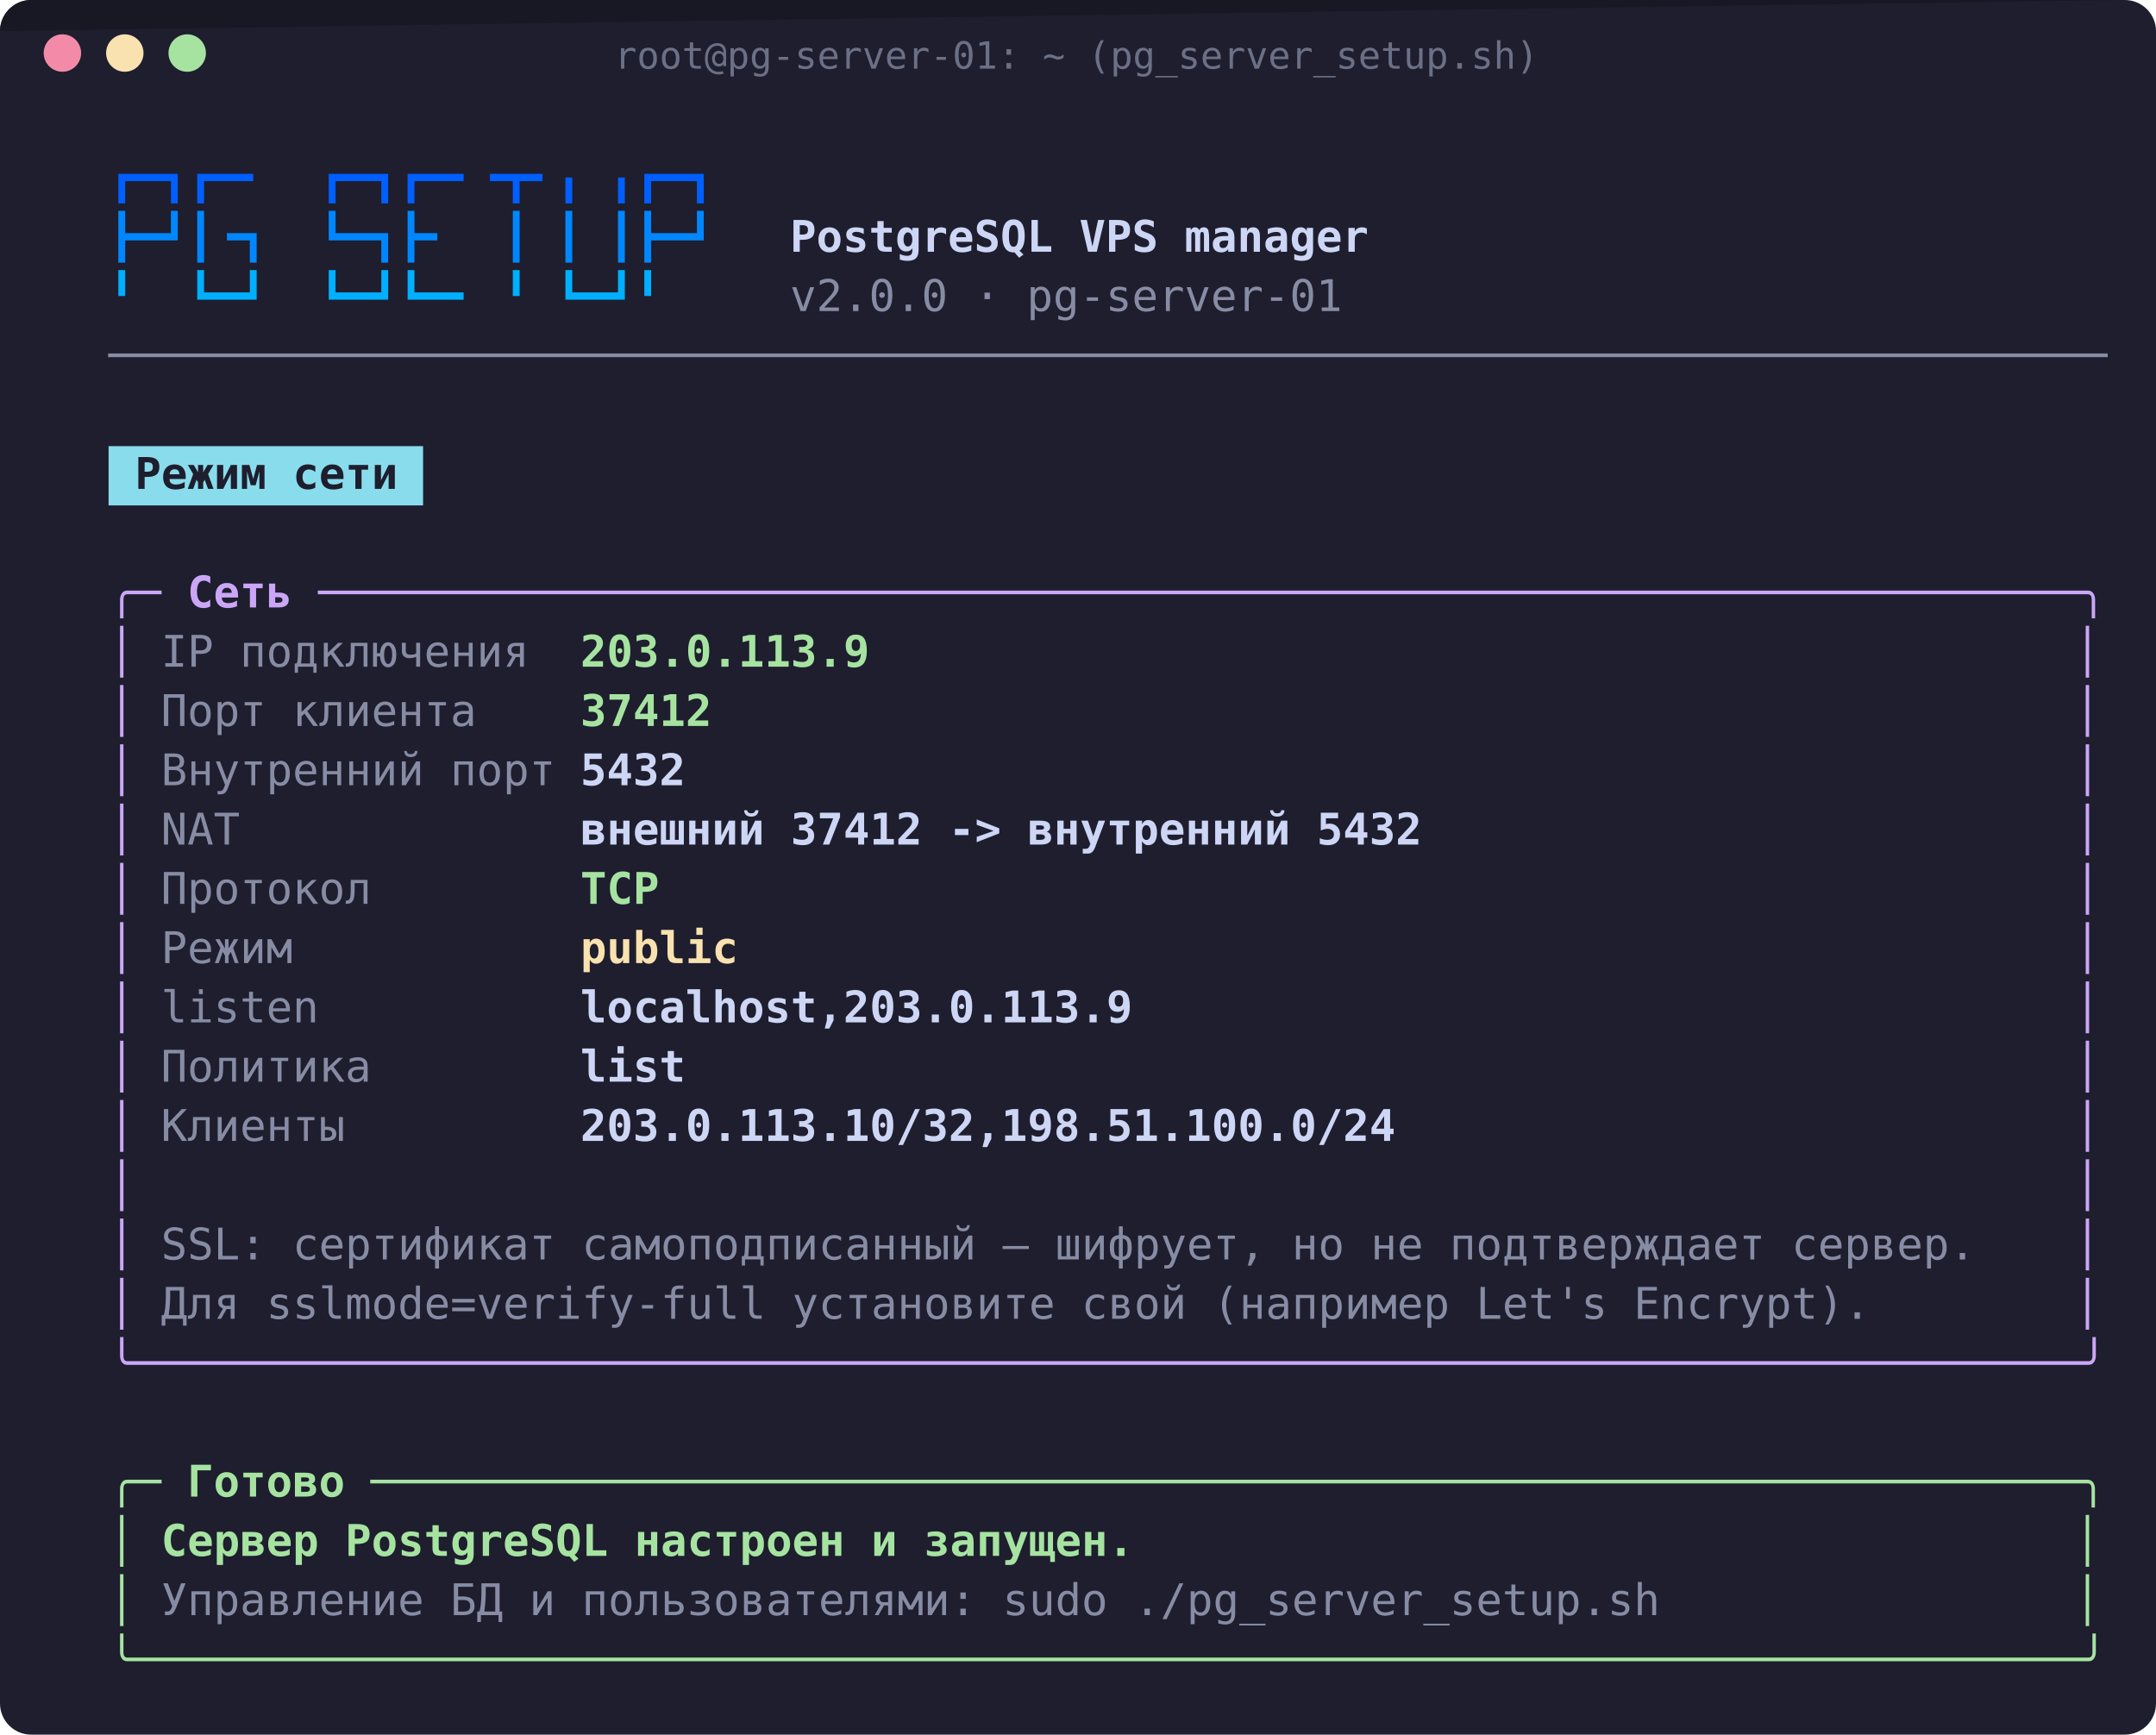
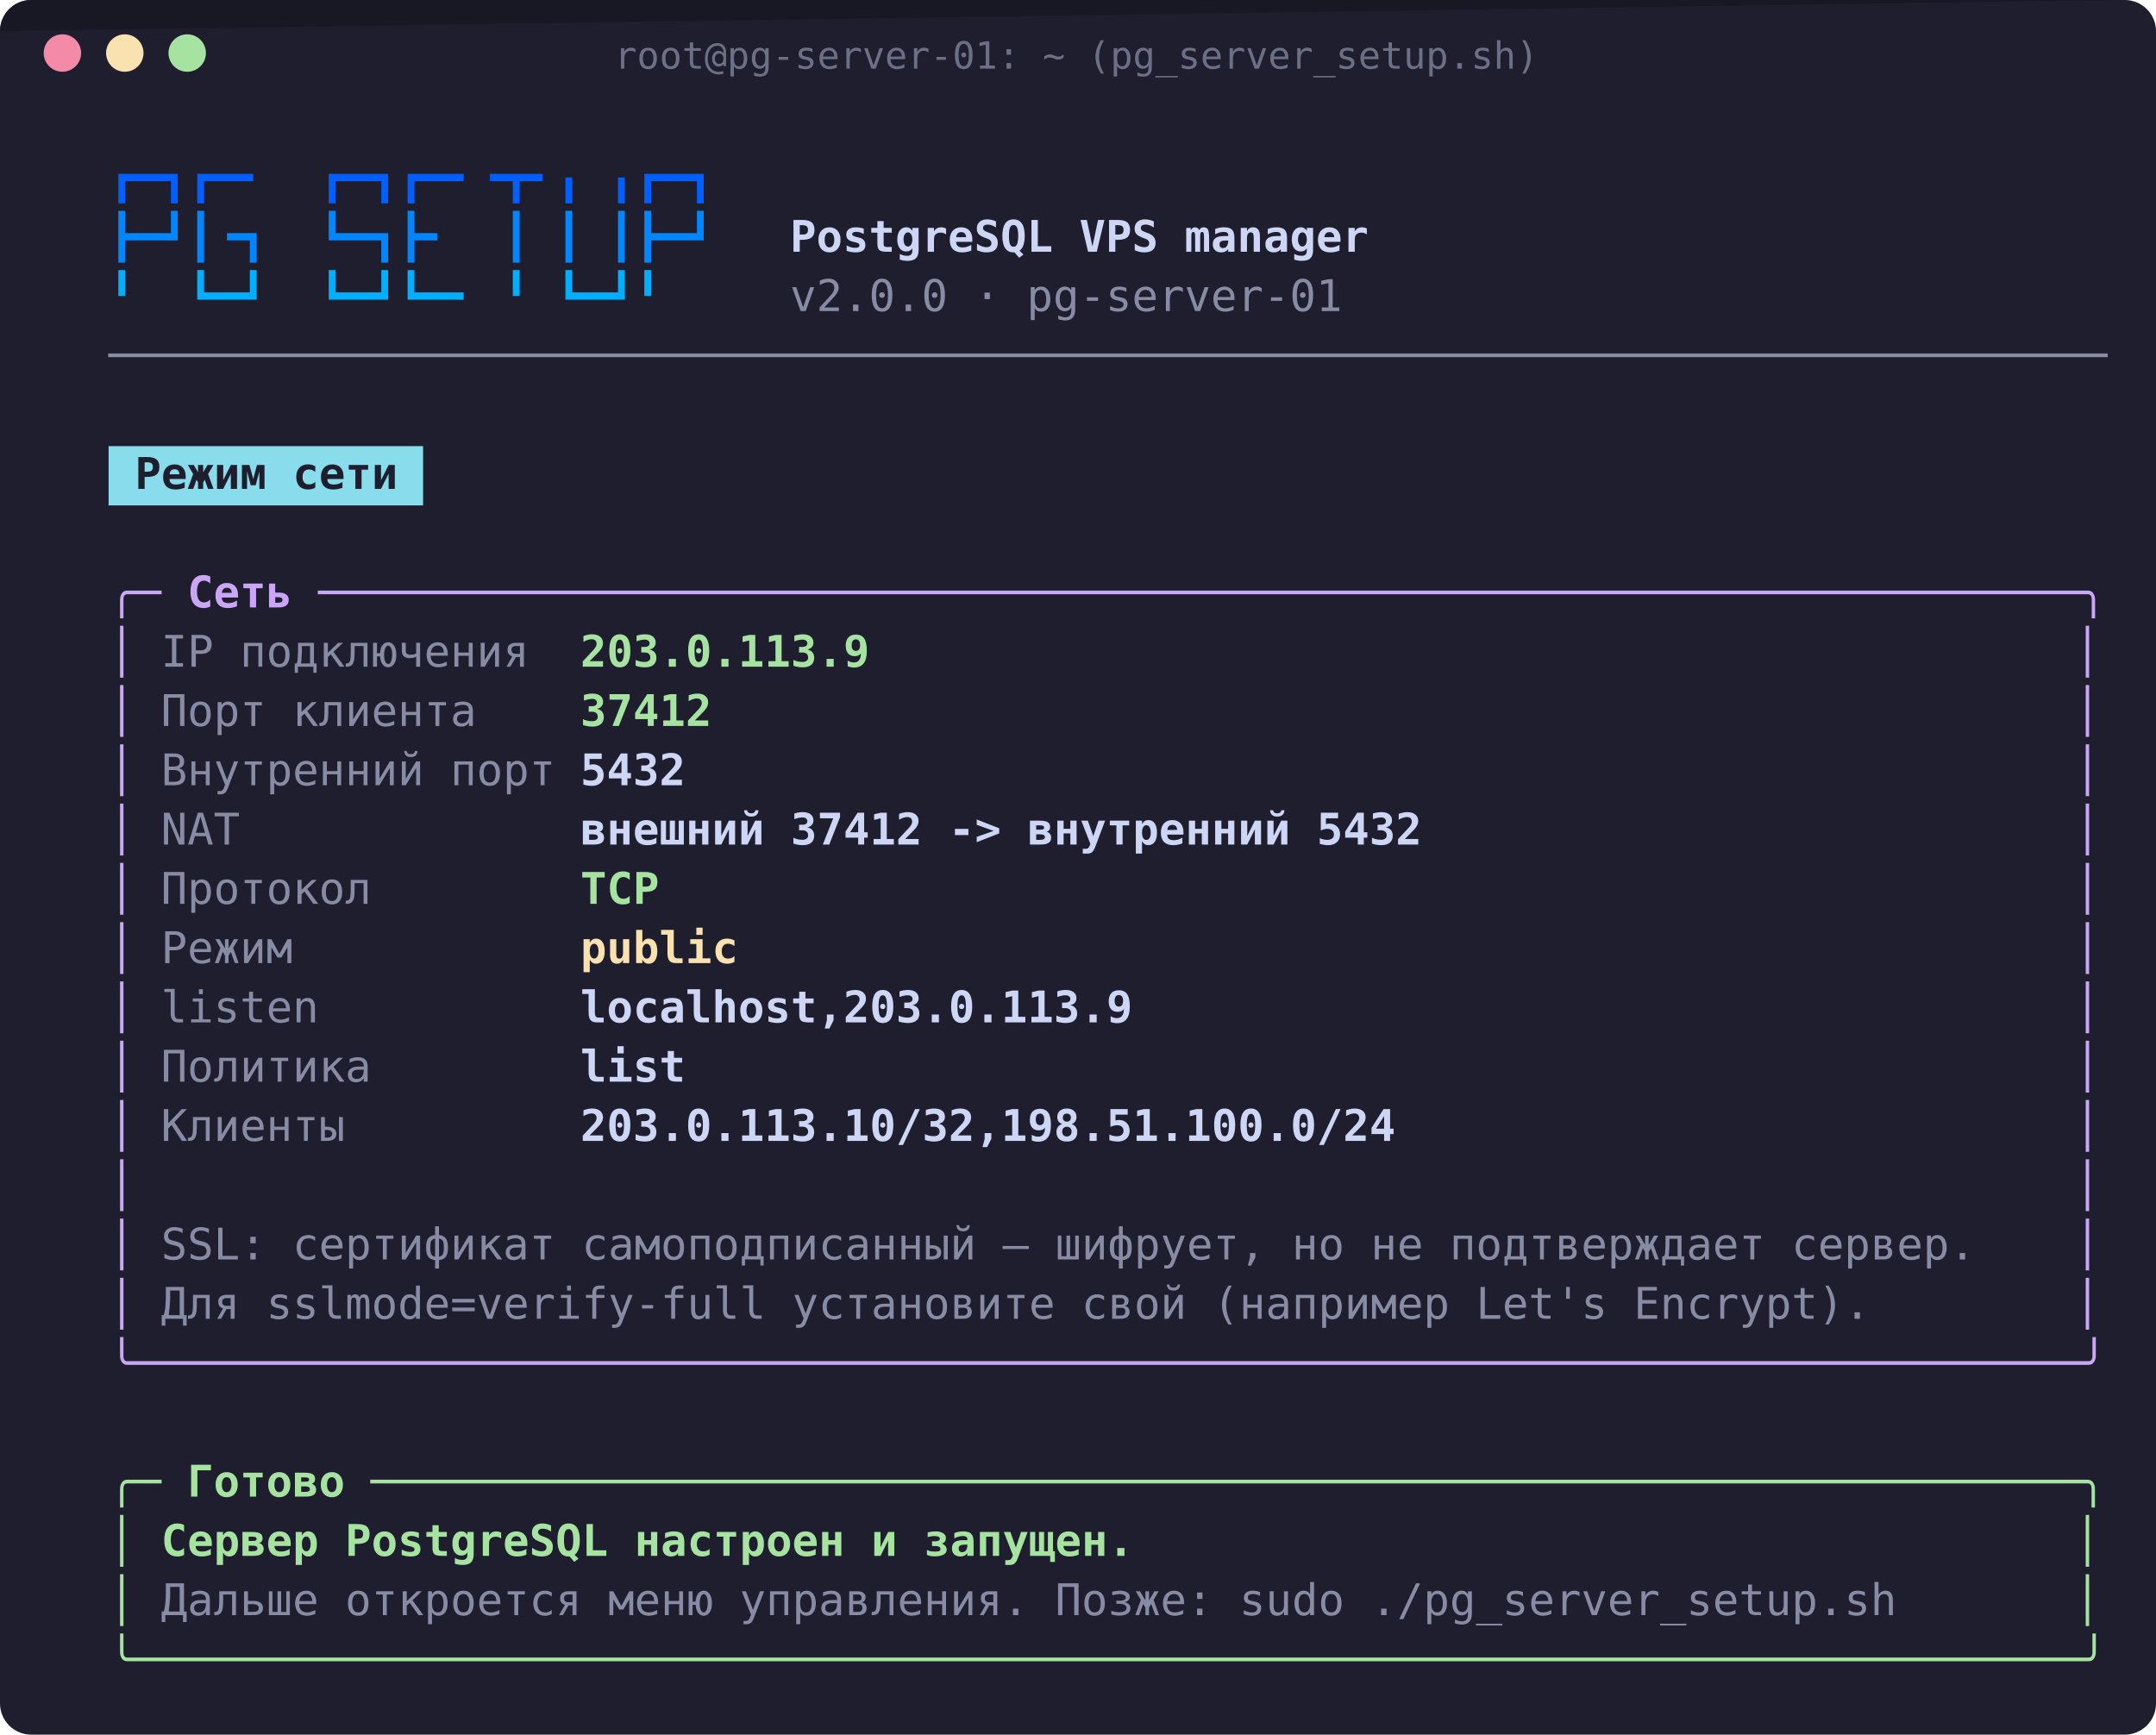
<svg xmlns="http://www.w3.org/2000/svg" width="691" height="556" viewBox="0 0 691 556" role="img" aria-label="root@pg-server-01: ~ (pg_server_setup.sh)">
  <rect width="100%" height="100%" rx="10" fill="#1e1e2e" />
  <path d="M0 10a10 10 0 0 1 10-10h671p10 10v24H0z" fill="#181825" />
  <circle cx="20" cy="17" r="6" fill="#f38ba8" />
  <circle cx="40" cy="17" r="6" fill="#f9e2af" />
  <circle cx="60" cy="17" r="6" fill="#a6e3a1" />
  <text x="345" y="22" fill="#6c7086" font-size="12" text-anchor="middle" font-family="'JetBrains Mono','DejaVu Sans Mono',Menlo,Consolas,monospace">root@pg-server-01: ~ (pg_server_setup.sh)</text>
  <g font-family="'JetBrains Mono','DejaVu Sans Mono',Menlo,Consolas,monospace" font-size="14">
    <text x="34.8" y="61.7" fill="#005fff" font-weight="bold" textLength="193.2" lengthAdjust="spacingAndGlyphs" xml:space="preserve">┏━┓┏━╸  ┏━┓┏━╸╺┳╸╻ ╻┏━┓</text>
    <text x="34.8" y="80.7" fill="#0087ff" font-weight="bold" textLength="193.2" lengthAdjust="spacingAndGlyphs" xml:space="preserve">┣━┛┃╺┓  ┗━┓┣╸  ┃ ┃ ┃┣━┛</text>
    <text x="253.2" y="80.7" fill="#cdd6f4" font-weight="bold" textLength="184.8" lengthAdjust="spacingAndGlyphs" xml:space="preserve">PostgreSQL VPS manager</text>
    <text x="34.8" y="99.7" fill="#00afff" font-weight="bold" textLength="193.2" lengthAdjust="spacingAndGlyphs" xml:space="preserve">╹  ┗━┛  ┗━┛┗━╸ ╹ ┗━┛╹  </text>
    <text x="253.2" y="99.7" fill="#cdd6f4" opacity="0.6" textLength="176.4" lengthAdjust="spacingAndGlyphs" xml:space="preserve">v2.0.0 · pg-server-01</text>
    <text x="34.8" y="118.7" fill="#cdd6f4" opacity="0.6" textLength="638.4" lengthAdjust="spacingAndGlyphs" xml:space="preserve">────────────────────────────────────────────────────────────────────────────</text>
    <rect x="34.8" y="143.0" width="100.8" height="19.0" fill="#89dceb" />
    <text x="34.8" y="156.7" fill="#1e1e2e" font-weight="bold" textLength="100.8" lengthAdjust="spacingAndGlyphs" xml:space="preserve"> Режим сети </text>
    <text x="34.8" y="194.7" fill="#cba6f7" font-weight="bold" textLength="16.8" lengthAdjust="spacingAndGlyphs" xml:space="preserve">╭─</text>
    <text x="60.0" y="194.7" fill="#cba6f7" font-weight="bold" textLength="33.6" lengthAdjust="spacingAndGlyphs" xml:space="preserve">Сеть</text>
    <text x="102.0" y="194.7" fill="#cba6f7" font-weight="bold" textLength="571.2" lengthAdjust="spacingAndGlyphs" xml:space="preserve">───────────────────────────────────────────────────────────────────╮</text>
    <text x="34.8" y="213.7" fill="#cba6f7" font-weight="bold" textLength="8.4" lengthAdjust="spacingAndGlyphs" xml:space="preserve">│</text>
    <text x="51.6" y="213.7" fill="#cdd6f4" opacity="0.6" textLength="117.6" lengthAdjust="spacingAndGlyphs" xml:space="preserve">IP подключения</text>
    <text x="186.0" y="213.7" fill="#a6e3a1" font-weight="bold" textLength="92.4" lengthAdjust="spacingAndGlyphs" xml:space="preserve">203.0.113.9</text>
    <text x="664.8" y="213.7" fill="#cba6f7" font-weight="bold" textLength="8.4" lengthAdjust="spacingAndGlyphs" xml:space="preserve">│</text>
    <text x="34.8" y="232.7" fill="#cba6f7" font-weight="bold" textLength="8.4" lengthAdjust="spacingAndGlyphs" xml:space="preserve">│</text>
    <text x="51.6" y="232.7" fill="#cdd6f4" opacity="0.6" textLength="100.8" lengthAdjust="spacingAndGlyphs" xml:space="preserve">Порт клиента</text>
    <text x="186.0" y="232.7" fill="#a6e3a1" font-weight="bold" textLength="42.0" lengthAdjust="spacingAndGlyphs" xml:space="preserve">37412</text>
    <text x="664.8" y="232.7" fill="#cba6f7" font-weight="bold" textLength="8.4" lengthAdjust="spacingAndGlyphs" xml:space="preserve">│</text>
    <text x="34.8" y="251.7" fill="#cba6f7" font-weight="bold" textLength="8.4" lengthAdjust="spacingAndGlyphs" xml:space="preserve">│</text>
    <text x="51.6" y="251.7" fill="#cdd6f4" opacity="0.6" textLength="126.0" lengthAdjust="spacingAndGlyphs" xml:space="preserve">Внутренний порт</text>
    <text x="186.0" y="251.7" fill="#cdd6f4" font-weight="bold" textLength="33.6" lengthAdjust="spacingAndGlyphs" xml:space="preserve">5432</text>
    <text x="664.8" y="251.7" fill="#cba6f7" font-weight="bold" textLength="8.4" lengthAdjust="spacingAndGlyphs" xml:space="preserve">│</text>
    <text x="34.8" y="270.7" fill="#cba6f7" font-weight="bold" textLength="8.4" lengthAdjust="spacingAndGlyphs" xml:space="preserve">│</text>
    <text x="51.6" y="270.7" fill="#cdd6f4" opacity="0.6" textLength="25.2" lengthAdjust="spacingAndGlyphs" xml:space="preserve">NAT</text>
    <text x="186.0" y="270.7" fill="#cdd6f4" font-weight="bold" textLength="268.8" lengthAdjust="spacingAndGlyphs" xml:space="preserve">внешний 37412 -&gt; внутренний 5432</text>
    <text x="664.8" y="270.7" fill="#cba6f7" font-weight="bold" textLength="8.4" lengthAdjust="spacingAndGlyphs" xml:space="preserve">│</text>
    <text x="34.8" y="289.7" fill="#cba6f7" font-weight="bold" textLength="8.4" lengthAdjust="spacingAndGlyphs" xml:space="preserve">│</text>
    <text x="51.6" y="289.7" fill="#cdd6f4" opacity="0.6" textLength="67.2" lengthAdjust="spacingAndGlyphs" xml:space="preserve">Протокол</text>
    <text x="186.0" y="289.7" fill="#a6e3a1" font-weight="bold" textLength="25.2" lengthAdjust="spacingAndGlyphs" xml:space="preserve">TCP</text>
    <text x="664.8" y="289.7" fill="#cba6f7" font-weight="bold" textLength="8.4" lengthAdjust="spacingAndGlyphs" xml:space="preserve">│</text>
    <text x="34.8" y="308.7" fill="#cba6f7" font-weight="bold" textLength="8.4" lengthAdjust="spacingAndGlyphs" xml:space="preserve">│</text>
    <text x="51.6" y="308.7" fill="#cdd6f4" opacity="0.6" textLength="42.0" lengthAdjust="spacingAndGlyphs" xml:space="preserve">Режим</text>
    <text x="186.0" y="308.7" fill="#f9e2af" font-weight="bold" textLength="50.4" lengthAdjust="spacingAndGlyphs" xml:space="preserve">public</text>
    <text x="664.8" y="308.7" fill="#cba6f7" font-weight="bold" textLength="8.4" lengthAdjust="spacingAndGlyphs" xml:space="preserve">│</text>
    <text x="34.8" y="327.7" fill="#cba6f7" font-weight="bold" textLength="8.4" lengthAdjust="spacingAndGlyphs" xml:space="preserve">│</text>
    <text x="51.6" y="327.7" fill="#cdd6f4" opacity="0.6" textLength="50.4" lengthAdjust="spacingAndGlyphs" xml:space="preserve">listen</text>
    <text x="186.0" y="327.7" fill="#cdd6f4" font-weight="bold" textLength="176.4" lengthAdjust="spacingAndGlyphs" xml:space="preserve">localhost,203.0.113.9</text>
    <text x="664.8" y="327.7" fill="#cba6f7" font-weight="bold" textLength="8.4" lengthAdjust="spacingAndGlyphs" xml:space="preserve">│</text>
    <text x="34.8" y="346.7" fill="#cba6f7" font-weight="bold" textLength="8.4" lengthAdjust="spacingAndGlyphs" xml:space="preserve">│</text>
    <text x="51.6" y="346.7" fill="#cdd6f4" opacity="0.6" textLength="67.2" lengthAdjust="spacingAndGlyphs" xml:space="preserve">Политика</text>
    <text x="186.0" y="346.7" fill="#cdd6f4" font-weight="bold" textLength="33.6" lengthAdjust="spacingAndGlyphs" xml:space="preserve">list</text>
    <text x="664.8" y="346.7" fill="#cba6f7" font-weight="bold" textLength="8.4" lengthAdjust="spacingAndGlyphs" xml:space="preserve">│</text>
    <text x="34.8" y="365.7" fill="#cba6f7" font-weight="bold" textLength="8.4" lengthAdjust="spacingAndGlyphs" xml:space="preserve">│</text>
    <text x="51.6" y="365.7" fill="#cdd6f4" opacity="0.6" textLength="58.8" lengthAdjust="spacingAndGlyphs" xml:space="preserve">Клиенты</text>
    <text x="186.0" y="365.7" fill="#cdd6f4" font-weight="bold" textLength="260.4" lengthAdjust="spacingAndGlyphs" xml:space="preserve">203.0.113.10/32,198.51.100.0/24</text>
    <text x="664.8" y="365.7" fill="#cba6f7" font-weight="bold" textLength="8.4" lengthAdjust="spacingAndGlyphs" xml:space="preserve">│</text>
    <text x="34.8" y="384.7" fill="#cba6f7" font-weight="bold" textLength="8.4" lengthAdjust="spacingAndGlyphs" xml:space="preserve">│</text>
    <text x="664.8" y="384.7" fill="#cba6f7" font-weight="bold" textLength="8.4" lengthAdjust="spacingAndGlyphs" xml:space="preserve">│</text>
    <text x="34.8" y="403.7" fill="#cba6f7" font-weight="bold" textLength="8.4" lengthAdjust="spacingAndGlyphs" xml:space="preserve">│</text>
    <text x="51.6" y="403.7" fill="#cdd6f4" opacity="0.6" textLength="579.6" lengthAdjust="spacingAndGlyphs" xml:space="preserve">SSL: сертификат самоподписанный — шифрует, но не подтверждает сервер.</text>
    <text x="664.8" y="403.7" fill="#cba6f7" font-weight="bold" textLength="8.4" lengthAdjust="spacingAndGlyphs" xml:space="preserve">│</text>
    <text x="34.8" y="422.7" fill="#cba6f7" font-weight="bold" textLength="8.4" lengthAdjust="spacingAndGlyphs" xml:space="preserve">│</text>
    <text x="51.6" y="422.7" fill="#cdd6f4" opacity="0.6" textLength="546.0" lengthAdjust="spacingAndGlyphs" xml:space="preserve">Для sslmode=verify-full установите свой (например Let's Encrypt).</text>
    <text x="664.8" y="422.7" fill="#cba6f7" font-weight="bold" textLength="8.4" lengthAdjust="spacingAndGlyphs" xml:space="preserve">│</text>
    <text x="34.8" y="441.7" fill="#cba6f7" font-weight="bold" textLength="638.4" lengthAdjust="spacingAndGlyphs" xml:space="preserve">╰──────────────────────────────────────────────────────────────────────────╯</text>
    <text x="34.8" y="479.7" fill="#a6e3a1" font-weight="bold" textLength="16.8" lengthAdjust="spacingAndGlyphs" xml:space="preserve">╭─</text>
    <text x="60.0" y="479.7" fill="#a6e3a1" font-weight="bold" textLength="50.4" lengthAdjust="spacingAndGlyphs" xml:space="preserve">Готово</text>
    <text x="118.8" y="479.7" fill="#a6e3a1" font-weight="bold" textLength="554.4" lengthAdjust="spacingAndGlyphs" xml:space="preserve">─────────────────────────────────────────────────────────────────╮</text>
    <text x="34.8" y="498.7" fill="#a6e3a1" font-weight="bold" textLength="8.4" lengthAdjust="spacingAndGlyphs" xml:space="preserve">│</text>
    <text x="51.6" y="498.7" fill="#a6e3a1" font-weight="bold" textLength="310.8" lengthAdjust="spacingAndGlyphs" xml:space="preserve">Сервер PostgreSQL настроен и запущен.</text>
    <text x="664.8" y="498.7" fill="#a6e3a1" font-weight="bold" textLength="8.4" lengthAdjust="spacingAndGlyphs" xml:space="preserve">│</text>
    <text x="34.8" y="517.7" fill="#a6e3a1" font-weight="bold" textLength="8.4" lengthAdjust="spacingAndGlyphs" xml:space="preserve">│</text>
-     <text x="51.6" y="517.7" fill="#cdd6f4" opacity="0.6" textLength="478.8" lengthAdjust="spacingAndGlyphs" xml:space="preserve">Управление БД и пользователями: sudo ./pg_server_setup.sh</text>
+     <text x="51.6" y="517.7" fill="#cdd6f4" opacity="0.6" textLength="554.4" lengthAdjust="spacingAndGlyphs" xml:space="preserve">Дальше откроется меню управления. Позже: sudo ./pg_server_setup.sh</text>
    <text x="664.8" y="517.7" fill="#a6e3a1" font-weight="bold" textLength="8.4" lengthAdjust="spacingAndGlyphs" xml:space="preserve">│</text>
    <text x="34.8" y="536.7" fill="#a6e3a1" font-weight="bold" textLength="638.4" lengthAdjust="spacingAndGlyphs" xml:space="preserve">╰──────────────────────────────────────────────────────────────────────────╯</text>
  </g>
</svg>
